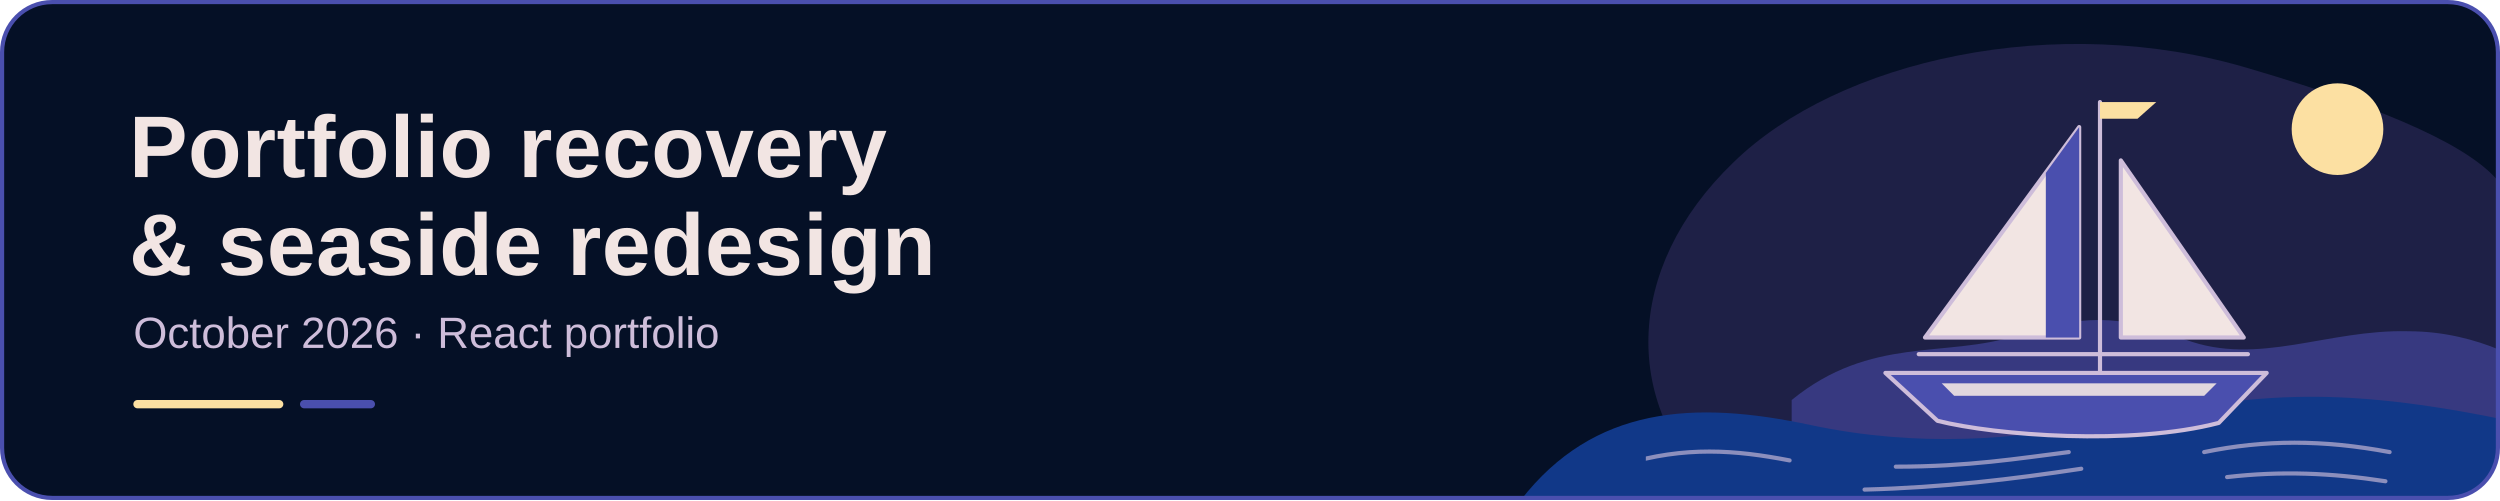
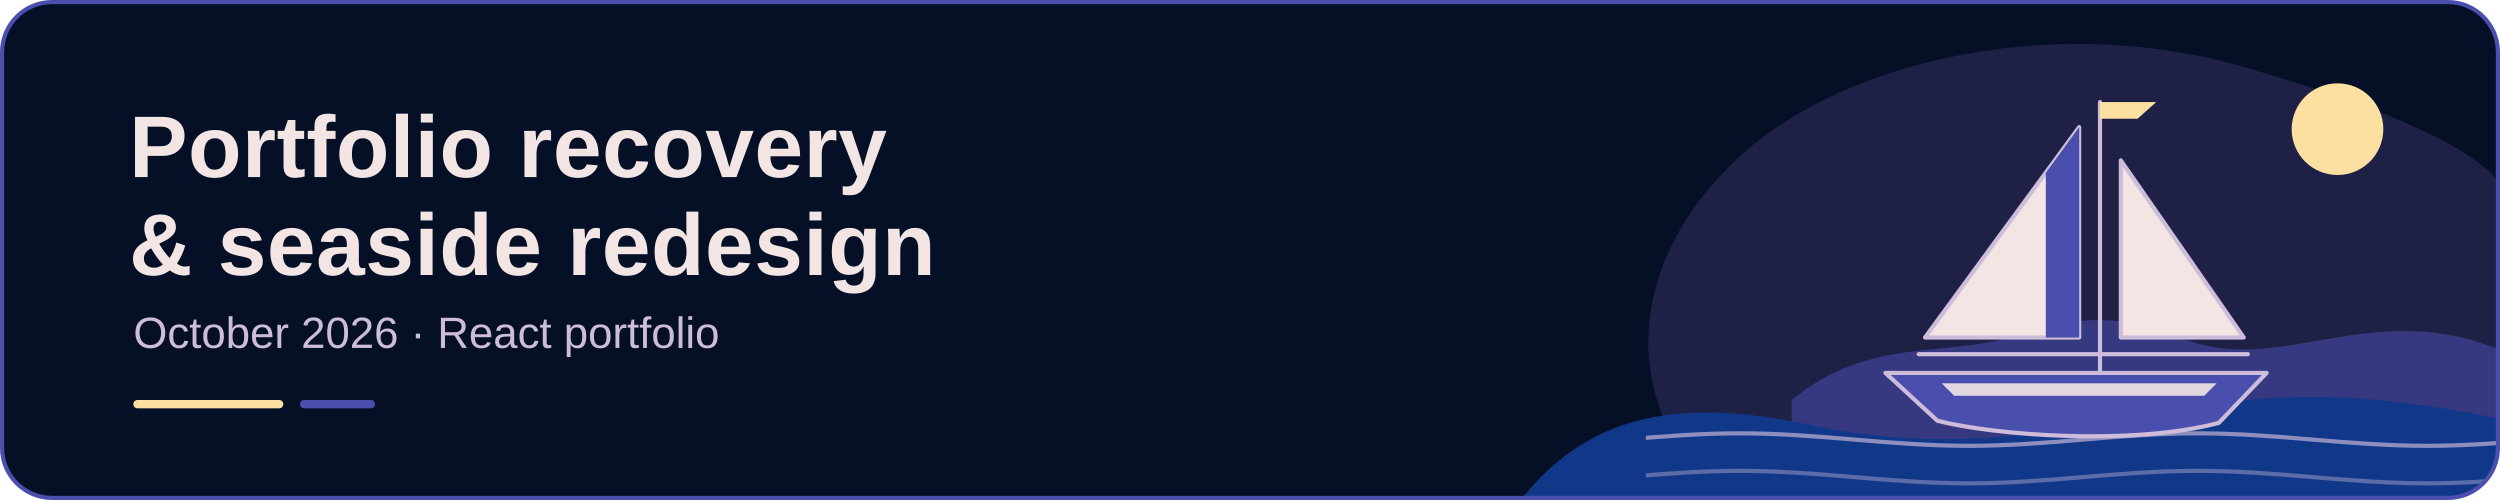
<svg xmlns="http://www.w3.org/2000/svg" width="1200" height="240" viewBox="0 0 1200 240" role="img" aria-labelledby="title description">
  <defs>
    <clipPath id="edge">
      <rect x="1" y="1" width="1198" height="238" rx="24" />
    </clipPath>
    <clipPath id="sailing-area">
      <rect x="790" y="24" width="410" height="216" />
    </clipPath>
    <g id="boat">
      <path class="rigging" d="M1008 49v138m-87-17h158" />
      <path class="sail" d="m998 61-74 101h74Z" />
      <path class="rigging" d="m998 61-74 101h74Z" />
      <path class="gold" d="m998 61-16 22v79h16Z" />
      <path class="sail" d="m1018 77 59 85h-59Z" />
      <path class="rigging" d="m1018 77 59 85h-59Z" />
      <path class="accent" d="M1008 49h27l-9 8h-18Z" />
      <path class="hull" d="M905 179h183l-23 24c-42 11-107 6-135-1Z" />
      <path class="rigging" d="M905 179h183l-23 24c-42 11-107 6-135-1Z" />
      <path class="sail" opacity=".9" d="M932 184h132l-6 6H938Z" />
    </g>
  </defs>
  <style>
    .sky{fill:#051026}.wash{fill:#1e2046}.coast{fill:#4a4fae}.ocean{fill:#113888}.sun{fill:#fce0a2}.sail{fill:#f2e5e3}.hull{fill:#4a4fae}.ink{fill:#f2e5e3}.muted{fill:#cebdda}.accent{fill:#fce0a2}.gold{fill:#4a4fae}.line{fill:#cebdda}.wave{fill:#cebdda}.border{fill:#4a4fae}.rigging{fill:none;stroke:#cebdda;stroke-width:2;stroke-linecap:round;stroke-linejoin:round}.wave{fill:none;stroke:#cebdda;stroke-width:2;stroke-linecap:round;opacity:.65}.border{fill:none;stroke:#4a4fae;stroke-width:2}
-     .boat-track{animation:sail-by 24s linear infinite}
-     .boat-rock{transform-origin:1000px 184px;animation:gentle-bob 4s ease-in-out infinite}
-     .water-drift{animation:water-sway 8s ease-in-out infinite}
-     @keyframes sail-by{from{transform:translateX(0)}to{transform:translateX(540px)}}
-     @keyframes gentle-bob{0%,50%,100%{transform:translateY(0) rotate(0deg)}25%{transform:translateY(1.5px) rotate(0.6deg)}75%{transform:translateY(-1.5px) rotate(-0.6deg)}}
-     @keyframes water-sway{0%,50%,100%{transform:translateX(0)}25%{transform:translateX(4px)}75%{transform:translateX(-4px)}}
-     @media(prefers-reduced-motion:reduce){.boat-track,.boat-rock,.water-drift{animation:none;transform:none}}
+     .boat-rock{transform-origin:1000px 184px;animation:gentle-bob 8s ease-in-out infinite}
+     .surface-wave{animation:passing-wave 8s ease-in-out infinite}
+     .wave-back{animation-delay:-2s}
+     .breeze{animation:sea-breeze 8s ease-in-out infinite;opacity:0}
+     .breeze-lines{fill:none;stroke:#cebdda;stroke-width:1.5;stroke-linecap:round}
+     .still-water{display:none}
+     @keyframes gentle-bob{0%,50%,100%{transform:translateY(0) rotate(0deg)}25%{transform:translateY(3px) rotate(0.35deg)}75%{transform:translateY(-3px) rotate(-0.35deg)}}
+     @keyframes passing-wave{0%,100%{d:path('M780 211 C798.333 209.429 816.667 208 835 208 C853.333 208 871.667 209.429 890 211 C908.333 212.571 926.667 214 945 214 C963.333 214 981.667 212.571 1000 211 C1018.333 209.429 1036.667 208 1055 208 C1073.333 208 1091.667 209.429 1110 211 C1128.333 212.571 1146.667 214 1165 214 C1183.333 214 1201.667 212.571 1220 211')}25%{d:path('M780 214 C798.333 214 816.667 212.571 835 211 C853.333 209.429 871.667 208 890 208 C908.333 208 926.667 209.429 945 211 C963.333 212.571 981.667 214 1000 214 C1018.333 214 1036.667 212.571 1055 211 C1073.333 209.429 1091.667 208 1110 208 C1128.333 208 1146.667 209.429 1165 211 C1183.333 212.571 1201.667 214 1220 214')}50%{d:path('M780 211 C798.333 212.571 816.667 214 835 214 C853.333 214 871.667 212.571 890 211 C908.333 209.429 926.667 208 945 208 C963.333 208 981.667 209.429 1000 211 C1018.333 212.571 1036.667 214 1055 214 C1073.333 214 1091.667 212.571 1110 211 C1128.333 209.429 1146.667 208 1165 208 C1183.333 208 1201.667 209.429 1220 211')}75%{d:path('M780 208 C798.333 208 816.667 209.429 835 211 C853.333 212.571 871.667 214 890 214 C908.333 214 926.667 212.571 945 211 C963.333 209.429 981.667 208 1000 208 C1018.333 208 1036.667 209.429 1055 211 C1073.333 212.571 1091.667 214 1110 214 C1128.333 214 1146.667 212.571 1165 211 C1183.333 209.429 1201.667 208 1220 208')}}
+     @keyframes sea-breeze{0%{transform:translateX(-120px);opacity:0}25%{transform:translateX(-40px);opacity:0.22}50%{transform:translateX(40px);opacity:0.132}75%,100%{transform:translateX(120px);opacity:0}}
+     @media(prefers-reduced-motion:reduce){.boat-rock,.surface-wave,.breeze{animation:none;transform:none}.animated-water,.breeze{display:none}.still-water{display:inline}}
  </style>
  <g clip-path="url(#edge)">
    <rect class="sky" width="1200" height="240" />
    <g aria-hidden="true">
      <path class="wash" d="M827 240c-49-44-48-111 5-162 50-49 155-73 248-45 68 20 107 38 120 55v152Z" />
      <circle class="sun" cx="1122" cy="62" r="22" />
      <path class="coast" opacity=".55" d="M860 192c38-31 74-20 108-31 37-12 54-8 81 2 35 13 68-5 107-4 17 0 32 4 44 9v72H860Z" />
      <path class="ocean" d="M730 240c35-45 83-48 139-36 52 11 98 7 140-1 66-12 102-20 191-2v39Z" />
      <g clip-path="url(#sailing-area)">
-         <g class="boat-track">
-           <g class="boat-rock">
-             <use href="#boat" />
-           </g>
-           <g transform="translate(-540 0)">
-             <g class="boat-rock">
-               <use href="#boat" />
-             </g>
+         <g class="breeze">
+           <path class="breeze-lines" d="M916 93h34c13 0 20-4 23-10m-80 31h37c16 0 23-4 29-11m-24 36h27c10 0 18-3 22-9" />
+         </g>
+         <g class="boat-rock">
+           <use href="#boat" />
+         </g>
+         <g class="animated-water wave" opacity=".75">
+           <path class="surface-wave" d="M780 211 C798.333 209.429 816.667 208 835 208 C853.333 208 871.667 209.429 890 211 C908.333 212.571 926.667 214 945 214 C963.333 214 981.667 212.571 1000 211 C1018.333 209.429 1036.667 208 1055 208 C1073.333 208 1091.667 209.429 1110 211 C1128.333 212.571 1146.667 214 1165 214 C1183.333 214 1201.667 212.571 1220 211" />
+           <g transform="translate(0 18)" opacity=".6">
+             <path class="surface-wave wave-back" d="M780 211 C798.333 209.429 816.667 208 835 208 C853.333 208 871.667 209.429 890 211 C908.333 212.571 926.667 214 945 214 C963.333 214 981.667 212.571 1000 211 C1018.333 209.429 1036.667 208 1055 208 C1073.333 208 1091.667 209.429 1110 211 C1128.333 212.571 1146.667 214 1165 214 C1183.333 214 1201.667 212.571 1220 211" />
          </g>
        </g>
-         <g class="water-drift">
+         <g class="still-water">
          <path class="wave" d="M779 223c30-9 54-7 80-2m51 3c35 0 59-4 83-7m65 0c29-6 57-6 89 0" />
          <path class="wave" d="M895 235c38-1 71-5 104-10m70 4c26-3 50-2 76 2" />
        </g>
      </g>
      <rect class="accent" x="64" y="192" width="72" height="4" rx="2" />
      <rect class="gold" x="144" y="192" width="36" height="4" rx="2" />
    </g>
    <g font-family="Segoe UI, Arial, sans-serif">
      <text class="ink" x="62" y="85" font-size="42" font-weight="700" letter-spacing=".25">Portfolio recovery</text>
      <text class="ink" x="62" y="132" font-size="42" font-weight="700" letter-spacing=".25">&amp; seaside redesign</text>
      <text class="muted" x="64" y="167" font-size="21" font-weight="400">October 2026 · React portfolio</text>
    </g>
  </g>
  <rect class="border" x="1" y="1" width="1198" height="238" rx="24" />
</svg>
